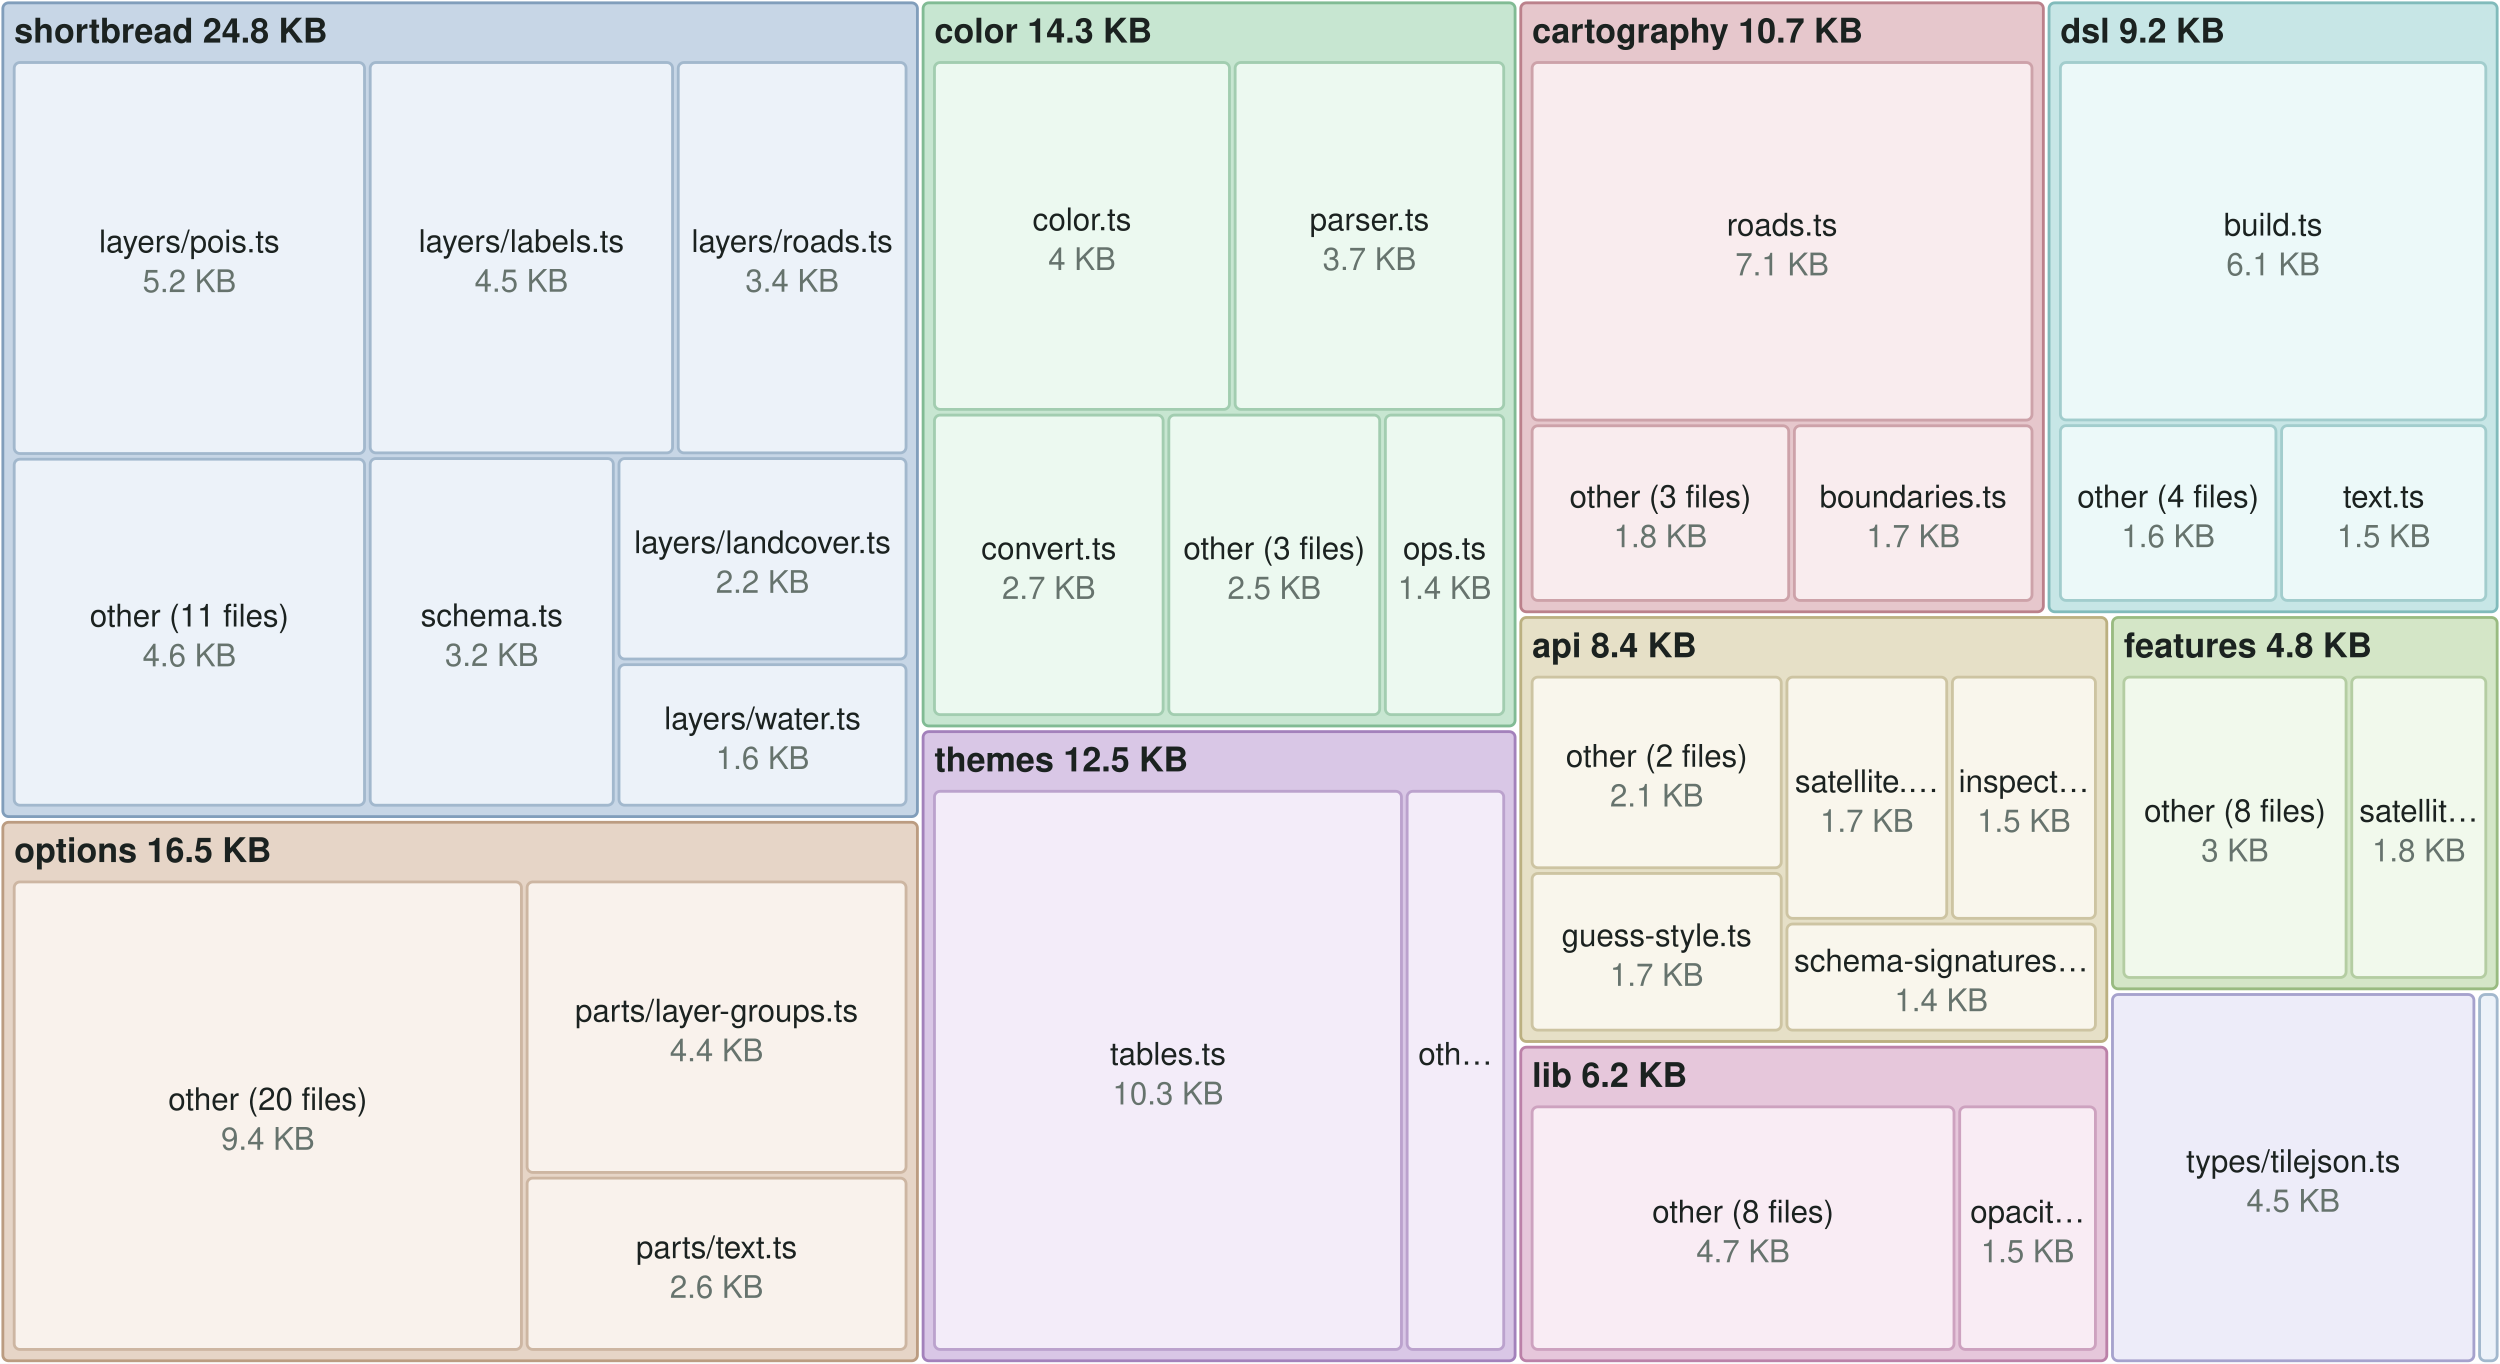
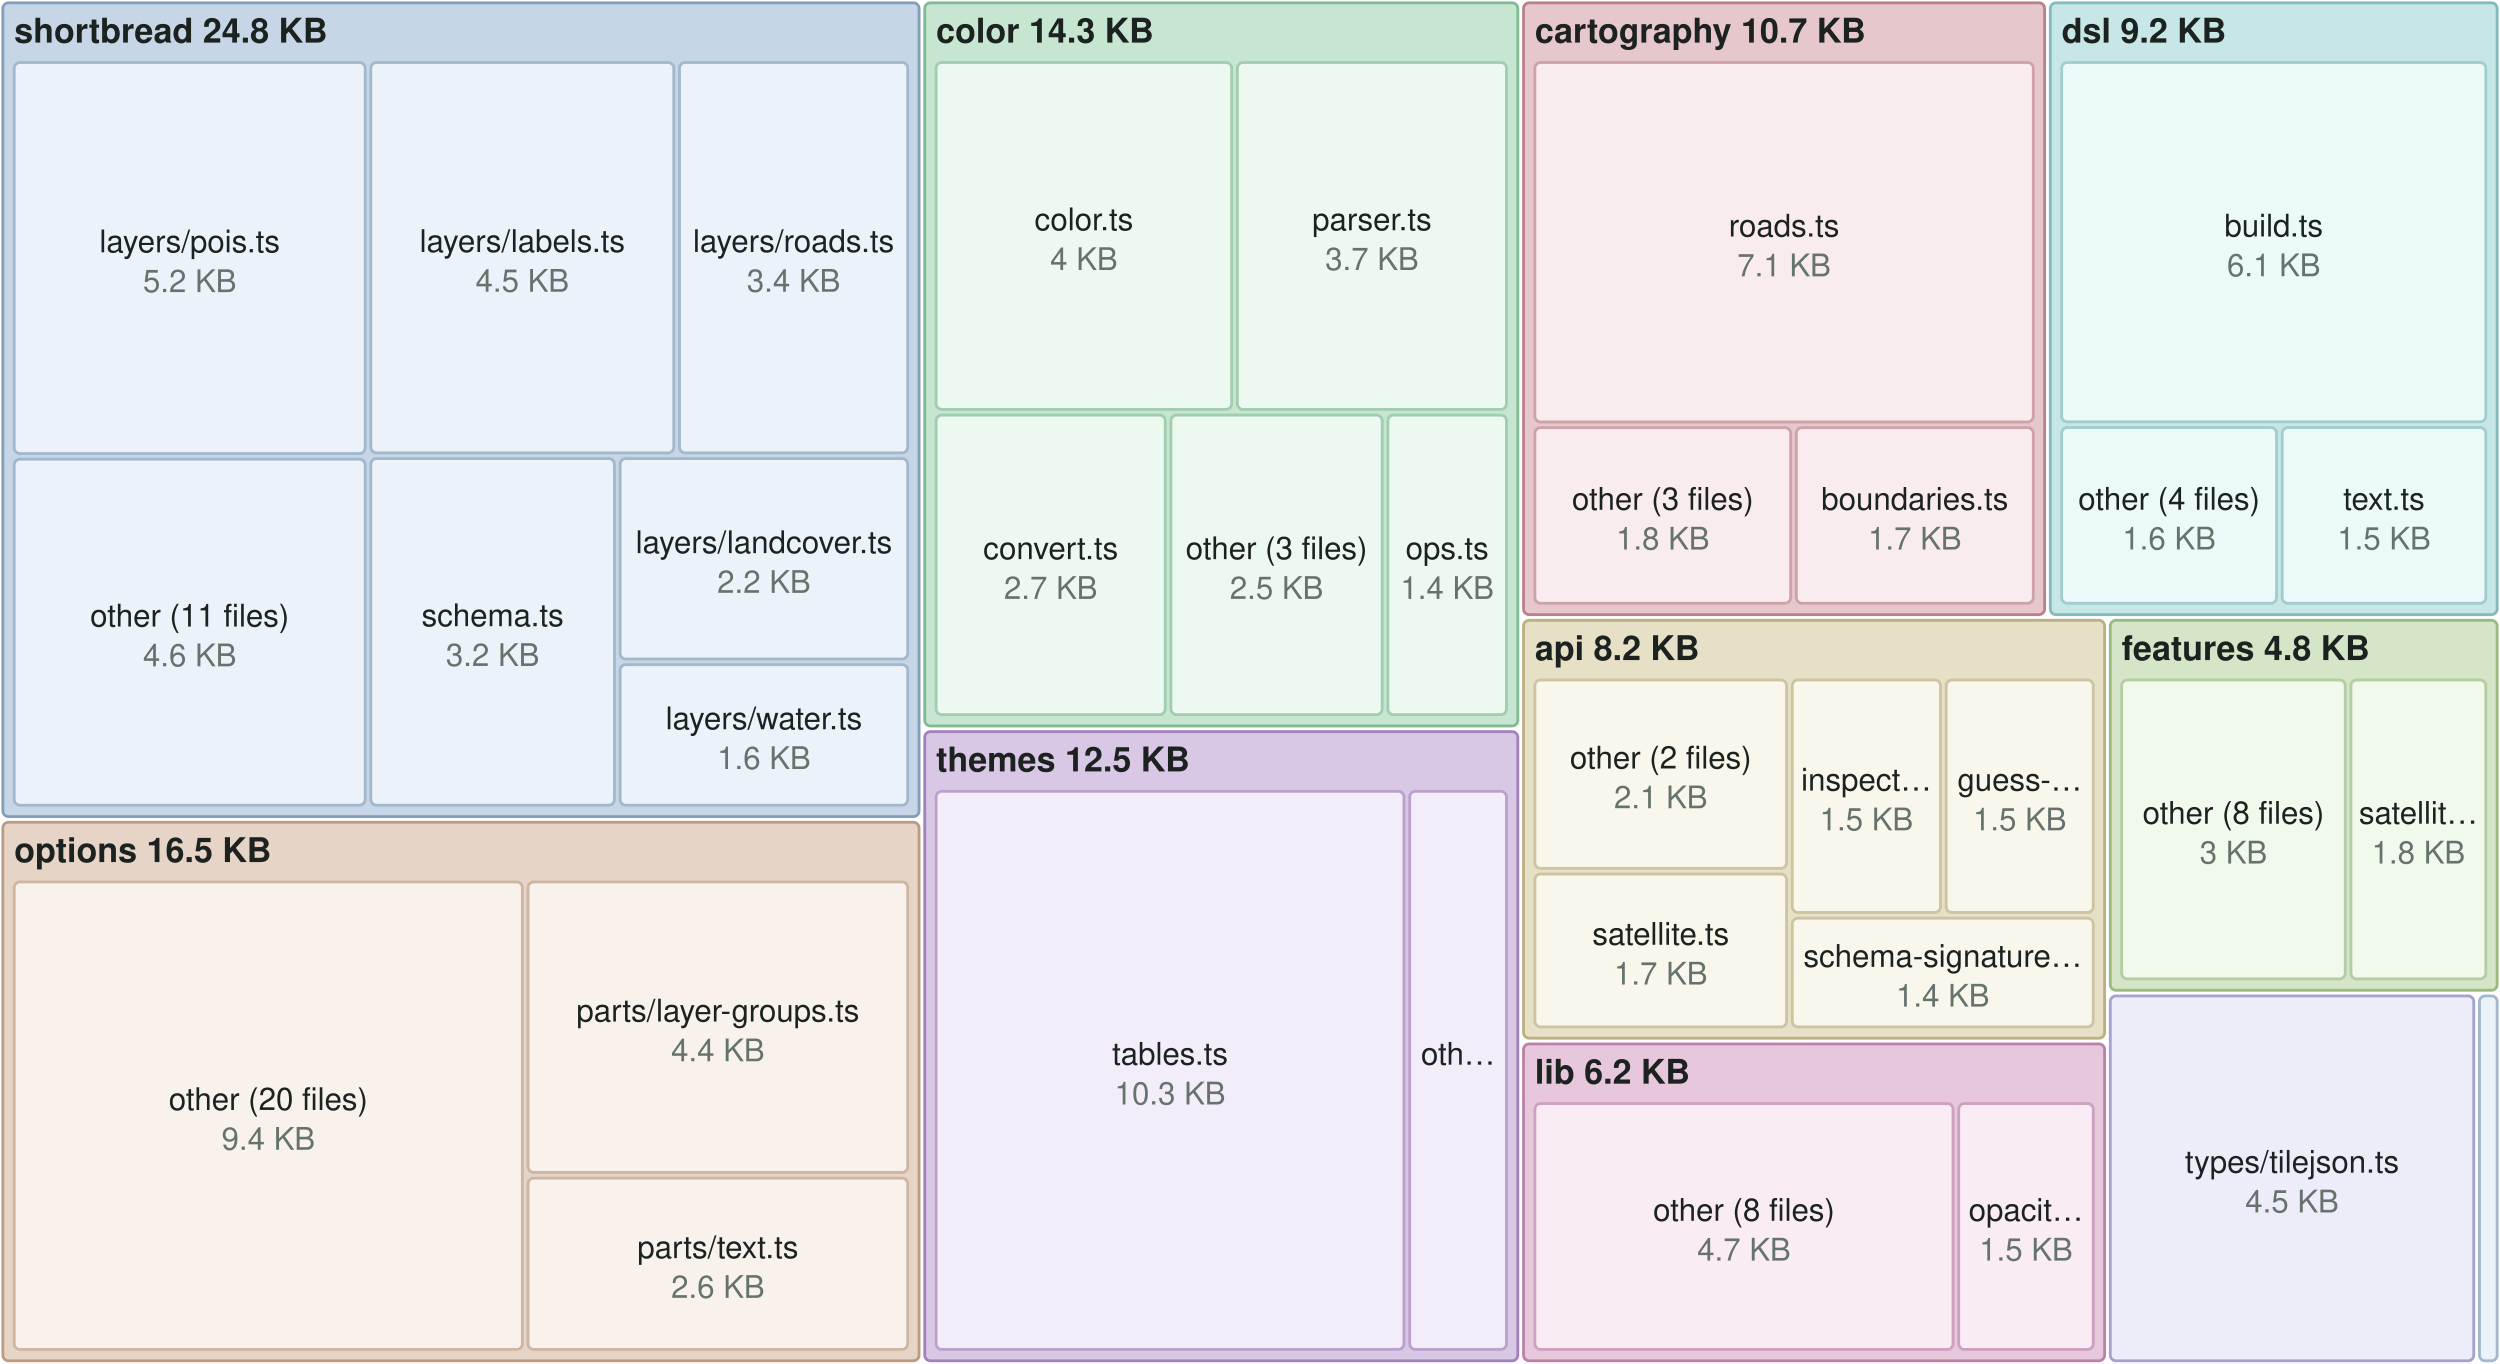
<svg xmlns="http://www.w3.org/2000/svg" width="880" height="480" viewBox="0 0 880 480">
  <style>
	.background { fill: #ffffff; }
	text { font-family: Helvetica, Arial, 'Liberation Sans', sans-serif; }
	.group-label { fill: #1b2220; font-weight: 600; font-size: 12px; }
	.leaf-label { fill: #1b2220; font-size: 11px; text-anchor: middle; }
	.leaf-size { fill: #66736d; font-size: 11px; text-anchor: middle; }
	.group-box, .leaf-box { stroke-width: 1; }
	.leaf:hover .leaf-box { stroke-width: 2; }
	.c0 .group-box { fill: hsl(210 38% 84%); stroke: hsl(210 30% 62%); }
	.c0 .leaf-box { fill: hsl(210 50% 95%); stroke: hsl(210 30% 72%); }
	.c1 .group-box { fill: hsl(28 38% 84%); stroke: hsl(28 30% 62%); }
	.c1 .leaf-box { fill: hsl(28 50% 95%); stroke: hsl(28 30% 72%); }
	.c2 .group-box { fill: hsl(140 38% 84%); stroke: hsl(140 30% 62%); }
	.c2 .leaf-box { fill: hsl(140 50% 95%); stroke: hsl(140 30% 72%); }
	.c3 .group-box { fill: hsl(275 38% 84%); stroke: hsl(275 30% 62%); }
	.c3 .leaf-box { fill: hsl(275 50% 95%); stroke: hsl(275 30% 72%); }
	.c4 .group-box { fill: hsl(350 38% 84%); stroke: hsl(350 30% 62%); }
	.c4 .leaf-box { fill: hsl(350 50% 95%); stroke: hsl(350 30% 72%); }
	.c5 .group-box { fill: hsl(180 38% 84%); stroke: hsl(180 30% 62%); }
	.c5 .leaf-box { fill: hsl(180 50% 95%); stroke: hsl(180 30% 72%); }
	.c6 .group-box { fill: hsl(48 38% 84%); stroke: hsl(48 30% 62%); }
	.c6 .leaf-box { fill: hsl(48 50% 95%); stroke: hsl(48 30% 72%); }
	.c7 .group-box { fill: hsl(320 38% 84%); stroke: hsl(320 30% 62%); }
	.c7 .leaf-box { fill: hsl(320 50% 95%); stroke: hsl(320 30% 72%); }
	.c8 .group-box { fill: hsl(95 38% 84%); stroke: hsl(95 30% 62%); }
	.c8 .leaf-box { fill: hsl(95 50% 95%); stroke: hsl(95 30% 72%); }
	.c9 .group-box { fill: hsl(245 38% 84%); stroke: hsl(245 30% 62%); }
	.c9 .leaf-box { fill: hsl(245 50% 95%); stroke: hsl(245 30% 72%); }
	@media (prefers-color-scheme: dark) {
		.background { fill: #0d1117; }
		.group-label, .leaf-label { fill: #e6edf3; }
		.leaf-size { fill: #8b949e; }
		.c0 .group-box { fill: hsl(210 22% 22%); stroke: hsl(210 20% 38%); }
		.c0 .leaf-box { fill: hsl(210 25% 14%); stroke: hsl(210 20% 32%); }
		.c1 .group-box { fill: hsl(28 22% 22%); stroke: hsl(28 20% 38%); }
		.c1 .leaf-box { fill: hsl(28 25% 14%); stroke: hsl(28 20% 32%); }
		.c2 .group-box { fill: hsl(140 22% 22%); stroke: hsl(140 20% 38%); }
		.c2 .leaf-box { fill: hsl(140 25% 14%); stroke: hsl(140 20% 32%); }
		.c3 .group-box { fill: hsl(275 22% 22%); stroke: hsl(275 20% 38%); }
		.c3 .leaf-box { fill: hsl(275 25% 14%); stroke: hsl(275 20% 32%); }
		.c4 .group-box { fill: hsl(350 22% 22%); stroke: hsl(350 20% 38%); }
		.c4 .leaf-box { fill: hsl(350 25% 14%); stroke: hsl(350 20% 32%); }
		.c5 .group-box { fill: hsl(180 22% 22%); stroke: hsl(180 20% 38%); }
		.c5 .leaf-box { fill: hsl(180 25% 14%); stroke: hsl(180 20% 32%); }
		.c6 .group-box { fill: hsl(48 22% 22%); stroke: hsl(48 20% 38%); }
		.c6 .leaf-box { fill: hsl(48 25% 14%); stroke: hsl(48 20% 32%); }
		.c7 .group-box { fill: hsl(320 22% 22%); stroke: hsl(320 20% 38%); }
		.c7 .leaf-box { fill: hsl(320 25% 14%); stroke: hsl(320 20% 32%); }
		.c8 .group-box { fill: hsl(95 22% 22%); stroke: hsl(95 20% 38%); }
		.c8 .leaf-box { fill: hsl(95 25% 14%); stroke: hsl(95 20% 32%); }
		.c9 .group-box { fill: hsl(245 22% 22%); stroke: hsl(245 20% 38%); }
		.c9 .leaf-box { fill: hsl(245 25% 14%); stroke: hsl(245 20% 32%); }
	}
</style>
  <rect class="background" width="880" height="480" />
  <g class="group c0">
-     <rect class="group-box" x="1" y="1" width="321.93" height="286.44" rx="2" />
+     <rect class="group-box" x="1" y="1" width="322.51" height="286.44" rx="2" />
    <text class="group-label" x="5" y="15" textLength="108.71" lengthAdjust="spacingAndGlyphs">shortbread 24.8 KB</text>
  </g>
  <g class="leaf c0">
-     <rect class="leaf-box" x="5" y="22" width="123.31" height="137.64" rx="2" />
-     <text class="leaf-label" x="66.65" y="88.82" textLength="64.19" lengthAdjust="spacingAndGlyphs">layers/pois.ts</text>
-     <text class="leaf-size" x="66.65" y="102.82" textLength="33.02" lengthAdjust="spacingAndGlyphs">5.2 KB</text>
-   </g>
-   <g class="leaf c0">
-     <rect class="leaf-box" x="5" y="161.64" width="123.31" height="121.79" rx="2" />
-     <text class="leaf-label" x="66.65" y="220.54" textLength="70.3" lengthAdjust="spacingAndGlyphs">other (11 files)</text>
-     <text class="leaf-size" x="66.65" y="234.54" textLength="33.02" lengthAdjust="spacingAndGlyphs">4.6 KB</text>
-   </g>
-   <g class="leaf c0">
-     <rect class="leaf-box" x="130.31" y="22" width="106.43" height="137.41" rx="2" />
-     <text class="leaf-label" x="183.52" y="88.7" textLength="72.74" lengthAdjust="spacingAndGlyphs">layers/labels.ts</text>
-     <text class="leaf-size" x="183.52" y="102.7" textLength="33.02" lengthAdjust="spacingAndGlyphs">4.5 KB</text>
-   </g>
-   <g class="leaf c0">
-     <rect class="leaf-box" x="238.74" y="22" width="80.19" height="137.41" rx="2" />
-     <text class="leaf-label" x="278.83" y="88.7" textLength="71.52" lengthAdjust="spacingAndGlyphs">layers/roads.ts</text>
-     <text class="leaf-size" x="278.83" y="102.7" textLength="33.02" lengthAdjust="spacingAndGlyphs">3.4 KB</text>
-   </g>
-   <g class="leaf c0">
-     <rect class="leaf-box" x="130.31" y="161.41" width="85.58" height="122.03" rx="2" />
-     <text class="leaf-label" x="173.1" y="220.42" textLength="50.13" lengthAdjust="spacingAndGlyphs">schema.ts</text>
-     <text class="leaf-size" x="173.1" y="234.42" textLength="33.02" lengthAdjust="spacingAndGlyphs">3.2 KB</text>
-   </g>
-   <g class="leaf c0">
-     <rect class="leaf-box" x="217.89" y="161.41" width="101.04" height="70.56" rx="2" />
-     <text class="leaf-label" x="268.41" y="194.69" textLength="91.7" lengthAdjust="spacingAndGlyphs">layers/landcover.ts</text>
-     <text class="leaf-size" x="268.41" y="208.69" textLength="33.02" lengthAdjust="spacingAndGlyphs">2.2 KB</text>
-   </g>
-   <g class="leaf c0">
-     <rect class="leaf-box" x="217.89" y="233.96" width="101.04" height="49.47" rx="2" />
-     <text class="leaf-label" x="268.41" y="256.7" textLength="70.91" lengthAdjust="spacingAndGlyphs">layers/water.ts</text>
-     <text class="leaf-size" x="268.41" y="270.7" textLength="33.02" lengthAdjust="spacingAndGlyphs">1.6 KB</text>
+     <rect class="leaf-box" x="5" y="22" width="123.54" height="137.64" rx="2" />
+     <text class="leaf-label" x="66.77" y="88.82" textLength="64.19" lengthAdjust="spacingAndGlyphs">layers/pois.ts</text>
+     <text class="leaf-size" x="66.77" y="102.82" textLength="33.02" lengthAdjust="spacingAndGlyphs">5.2 KB</text>
+   </g>
+   <g class="leaf c0">
+     <rect class="leaf-box" x="5" y="161.64" width="123.54" height="121.79" rx="2" />
+     <text class="leaf-label" x="66.77" y="220.54" textLength="70.3" lengthAdjust="spacingAndGlyphs">other (11 files)</text>
+     <text class="leaf-size" x="66.77" y="234.54" textLength="33.02" lengthAdjust="spacingAndGlyphs">4.6 KB</text>
+   </g>
+   <g class="leaf c0">
+     <rect class="leaf-box" x="130.54" y="22" width="106.63" height="137.41" rx="2" />
+     <text class="leaf-label" x="183.85" y="88.7" textLength="72.74" lengthAdjust="spacingAndGlyphs">layers/labels.ts</text>
+     <text class="leaf-size" x="183.85" y="102.7" textLength="33.02" lengthAdjust="spacingAndGlyphs">4.5 KB</text>
+   </g>
+   <g class="leaf c0">
+     <rect class="leaf-box" x="239.17" y="22" width="80.34" height="137.41" rx="2" />
+     <text class="leaf-label" x="279.34" y="88.7" textLength="71.52" lengthAdjust="spacingAndGlyphs">layers/roads.ts</text>
+     <text class="leaf-size" x="279.34" y="102.7" textLength="33.02" lengthAdjust="spacingAndGlyphs">3.4 KB</text>
+   </g>
+   <g class="leaf c0">
+     <rect class="leaf-box" x="130.54" y="161.41" width="85.74" height="122.03" rx="2" />
+     <text class="leaf-label" x="173.41" y="220.42" textLength="50.13" lengthAdjust="spacingAndGlyphs">schema.ts</text>
+     <text class="leaf-size" x="173.41" y="234.42" textLength="33.02" lengthAdjust="spacingAndGlyphs">3.2 KB</text>
+   </g>
+   <g class="leaf c0">
+     <rect class="leaf-box" x="218.28" y="161.41" width="101.23" height="70.56" rx="2" />
+     <text class="leaf-label" x="268.9" y="194.69" textLength="91.7" lengthAdjust="spacingAndGlyphs">layers/landcover.ts</text>
+     <text class="leaf-size" x="268.9" y="208.69" textLength="33.02" lengthAdjust="spacingAndGlyphs">2.2 KB</text>
+   </g>
+   <g class="leaf c0">
+     <rect class="leaf-box" x="218.28" y="233.96" width="101.23" height="49.47" rx="2" />
+     <text class="leaf-label" x="268.9" y="256.7" textLength="70.91" lengthAdjust="spacingAndGlyphs">layers/water.ts</text>
+     <text class="leaf-size" x="268.9" y="270.7" textLength="33.02" lengthAdjust="spacingAndGlyphs">1.6 KB</text>
  </g>
  <g class="group c1">
-     <rect class="group-box" x="1" y="289.44" width="321.93" height="189.56" rx="2" />
+     <rect class="group-box" x="1" y="289.44" width="322.51" height="189.56" rx="2" />
    <text class="group-label" x="5" y="303.44" textLength="89.36" lengthAdjust="spacingAndGlyphs">options 16.5 KB</text>
  </g>
  <g class="leaf c1">
-     <rect class="leaf-box" x="5" y="310.44" width="178.54" height="164.56" rx="2" />
-     <text class="leaf-label" x="94.27" y="390.72" textLength="70.3" lengthAdjust="spacingAndGlyphs">other (20 files)</text>
-     <text class="leaf-size" x="94.27" y="404.72" textLength="33.02" lengthAdjust="spacingAndGlyphs">9.4 KB</text>
+     <rect class="leaf-box" x="5" y="310.44" width="178.87" height="164.56" rx="2" />
+     <text class="leaf-label" x="94.44" y="390.72" textLength="70.3" lengthAdjust="spacingAndGlyphs">other (20 files)</text>
+     <text class="leaf-size" x="94.44" y="404.72" textLength="33.02" lengthAdjust="spacingAndGlyphs">9.4 KB</text>
  </g>
  <g class="leaf c1">
-     <rect class="leaf-box" x="185.54" y="310.44" width="133.39" height="102.26" rx="2" />
-     <text class="leaf-label" x="252.23" y="359.57" textLength="100.25" lengthAdjust="spacingAndGlyphs">parts/layer-groups.ts</text>
-     <text class="leaf-size" x="252.23" y="373.57" textLength="33.02" lengthAdjust="spacingAndGlyphs">4.4 KB</text>
+     <rect class="leaf-box" x="185.87" y="310.44" width="133.64" height="102.26" rx="2" />
+     <text class="leaf-label" x="252.69" y="359.57" textLength="100.25" lengthAdjust="spacingAndGlyphs">parts/layer-groups.ts</text>
+     <text class="leaf-size" x="252.69" y="373.57" textLength="33.02" lengthAdjust="spacingAndGlyphs">4.4 KB</text>
  </g>
  <g class="leaf c1">
-     <rect class="leaf-box" x="185.54" y="414.7" width="133.39" height="60.3" rx="2" />
-     <text class="leaf-label" x="252.23" y="442.85" textLength="56.86" lengthAdjust="spacingAndGlyphs">parts/text.ts</text>
-     <text class="leaf-size" x="252.23" y="456.85" textLength="33.02" lengthAdjust="spacingAndGlyphs">2.6 KB</text>
+     <rect class="leaf-box" x="185.87" y="414.7" width="133.64" height="60.3" rx="2" />
+     <text class="leaf-label" x="252.69" y="442.85" textLength="56.86" lengthAdjust="spacingAndGlyphs">parts/text.ts</text>
+     <text class="leaf-size" x="252.69" y="456.85" textLength="33.02" lengthAdjust="spacingAndGlyphs">2.6 KB</text>
  </g>
  <g class="group c2">
-     <rect class="group-box" x="324.93" y="1" width="208.38" height="254.54" rx="2" />
-     <text class="group-label" x="328.93" y="15" textLength="75.37" lengthAdjust="spacingAndGlyphs">color 14.3 KB</text>
-   </g>
-   <g class="leaf c2">
-     <rect class="leaf-box" x="328.93" y="22" width="103.84" height="122.11" rx="2" />
-     <text class="leaf-label" x="380.85" y="81.05" textLength="35.45" lengthAdjust="spacingAndGlyphs">color.ts</text>
-     <text class="leaf-size" x="380.85" y="95.05" textLength="23.85" lengthAdjust="spacingAndGlyphs">4 KB</text>
-   </g>
-   <g class="leaf c2">
-     <rect class="leaf-box" x="434.77" y="22" width="94.54" height="122.11" rx="2" />
-     <text class="leaf-label" x="482.04" y="81.05" textLength="42.79" lengthAdjust="spacingAndGlyphs">parser.ts</text>
-     <text class="leaf-size" x="482.04" y="95.05" textLength="33.02" lengthAdjust="spacingAndGlyphs">3.7 KB</text>
-   </g>
-   <g class="leaf c2">
-     <rect class="leaf-box" x="328.93" y="146.11" width="80.49" height="105.44" rx="2" />
-     <text class="leaf-label" x="369.17" y="196.82" textLength="47.69" lengthAdjust="spacingAndGlyphs">convert.ts</text>
-     <text class="leaf-size" x="369.17" y="210.82" textLength="33.02" lengthAdjust="spacingAndGlyphs">2.7 KB</text>
-   </g>
-   <g class="leaf c2">
-     <rect class="leaf-box" x="411.42" y="146.11" width="74.23" height="105.44" rx="2" />
-     <text class="leaf-label" x="448.53" y="196.82" textLength="64.19" lengthAdjust="spacingAndGlyphs">other (3 files)</text>
-     <text class="leaf-size" x="448.53" y="210.82" textLength="33.02" lengthAdjust="spacingAndGlyphs">2.5 KB</text>
-   </g>
-   <g class="leaf c2">
-     <rect class="leaf-box" x="487.65" y="146.11" width="41.66" height="105.44" rx="2" />
-     <text class="leaf-label" x="508.48" y="196.82" textLength="29.35" lengthAdjust="spacingAndGlyphs">ops.ts</text>
-     <text class="leaf-size" x="508.48" y="210.82" textLength="33.02" lengthAdjust="spacingAndGlyphs">1.4 KB</text>
+     <rect class="group-box" x="325.51" y="1" width="208.76" height="254.54" rx="2" />
+     <text class="group-label" x="329.51" y="15" textLength="75.37" lengthAdjust="spacingAndGlyphs">color 14.3 KB</text>
+   </g>
+   <g class="leaf c2">
+     <rect class="leaf-box" x="329.51" y="22" width="104.04" height="122.11" rx="2" />
+     <text class="leaf-label" x="381.53" y="81.05" textLength="35.45" lengthAdjust="spacingAndGlyphs">color.ts</text>
+     <text class="leaf-size" x="381.53" y="95.05" textLength="23.85" lengthAdjust="spacingAndGlyphs">4 KB</text>
+   </g>
+   <g class="leaf c2">
+     <rect class="leaf-box" x="435.56" y="22" width="94.72" height="122.11" rx="2" />
+     <text class="leaf-label" x="482.92" y="81.05" textLength="42.79" lengthAdjust="spacingAndGlyphs">parser.ts</text>
+     <text class="leaf-size" x="482.92" y="95.05" textLength="33.02" lengthAdjust="spacingAndGlyphs">3.7 KB</text>
+   </g>
+   <g class="leaf c2">
+     <rect class="leaf-box" x="329.51" y="146.11" width="80.65" height="105.44" rx="2" />
+     <text class="leaf-label" x="369.84" y="196.82" textLength="47.69" lengthAdjust="spacingAndGlyphs">convert.ts</text>
+     <text class="leaf-size" x="369.84" y="210.82" textLength="33.02" lengthAdjust="spacingAndGlyphs">2.7 KB</text>
+   </g>
+   <g class="leaf c2">
+     <rect class="leaf-box" x="412.16" y="146.11" width="74.37" height="105.44" rx="2" />
+     <text class="leaf-label" x="449.35" y="196.82" textLength="64.19" lengthAdjust="spacingAndGlyphs">other (3 files)</text>
+     <text class="leaf-size" x="449.35" y="210.82" textLength="33.02" lengthAdjust="spacingAndGlyphs">2.5 KB</text>
+   </g>
+   <g class="leaf c2">
+     <rect class="leaf-box" x="488.53" y="146.11" width="41.75" height="105.44" rx="2" />
+     <text class="leaf-label" x="509.4" y="196.82" textLength="29.35" lengthAdjust="spacingAndGlyphs">ops.ts</text>
+     <text class="leaf-size" x="509.4" y="210.82" textLength="33.02" lengthAdjust="spacingAndGlyphs">1.4 KB</text>
  </g>
  <g class="group c3">
-     <rect class="group-box" x="324.93" y="257.54" width="208.38" height="221.46" rx="2" />
-     <text class="group-label" x="328.93" y="271.54" textLength="88.04" lengthAdjust="spacingAndGlyphs">themes 12.5 KB</text>
+     <rect class="group-box" x="325.51" y="257.54" width="208.76" height="221.46" rx="2" />
+     <text class="group-label" x="329.51" y="271.54" textLength="88.04" lengthAdjust="spacingAndGlyphs">themes 12.5 KB</text>
  </g>
  <g class="leaf c3">
-     <rect class="leaf-box" x="328.93" y="278.54" width="164.38" height="196.46" rx="2" />
-     <text class="leaf-label" x="411.12" y="374.77" textLength="40.96" lengthAdjust="spacingAndGlyphs">tables.ts</text>
-     <text class="leaf-size" x="411.12" y="388.77" textLength="39.14" lengthAdjust="spacingAndGlyphs">10.3 KB</text>
+     <rect class="leaf-box" x="329.51" y="278.54" width="164.69" height="196.46" rx="2" />
+     <text class="leaf-label" x="411.86" y="374.77" textLength="40.96" lengthAdjust="spacingAndGlyphs">tables.ts</text>
+     <text class="leaf-size" x="411.86" y="388.77" textLength="39.14" lengthAdjust="spacingAndGlyphs">10.3 KB</text>
  </g>
  <g class="leaf c3">
-     <rect class="leaf-box" x="495.31" y="278.54" width="34" height="196.46" rx="2" />
-     <text class="leaf-label" x="512.31" y="374.77" textLength="21.41" lengthAdjust="spacingAndGlyphs">oth…</text>
+     <rect class="leaf-box" x="496.21" y="278.54" width="34.07" height="196.46" rx="2" />
+     <text class="leaf-label" x="513.24" y="374.77" textLength="21.41" lengthAdjust="spacingAndGlyphs">oth…</text>
  </g>
  <g class="group c4">
-     <rect class="group-box" x="535.31" y="1" width="183.95" height="214.35" rx="2" />
-     <text class="group-label" x="539.31" y="15" textLength="115.38" lengthAdjust="spacingAndGlyphs">cartography 10.7 KB</text>
+     <rect class="group-box" x="536.28" y="1" width="183.43" height="215.35" rx="2" />
+     <text class="group-label" x="540.28" y="15" textLength="115.38" lengthAdjust="spacingAndGlyphs">cartography 10.7 KB</text>
  </g>
  <g class="leaf c4">
-     <rect class="leaf-box" x="539.31" y="22" width="175.95" height="125.87" rx="2" />
-     <text class="leaf-label" x="627.29" y="82.93" textLength="39.13" lengthAdjust="spacingAndGlyphs">roads.ts</text>
-     <text class="leaf-size" x="627.29" y="96.93" textLength="33.02" lengthAdjust="spacingAndGlyphs">7.1 KB</text>
+     <rect class="leaf-box" x="540.28" y="22" width="175.43" height="126.53" rx="2" />
+     <text class="leaf-label" x="627.99" y="83.27" textLength="39.13" lengthAdjust="spacingAndGlyphs">roads.ts</text>
+     <text class="leaf-size" x="627.99" y="97.27" textLength="33.02" lengthAdjust="spacingAndGlyphs">7.1 KB</text>
  </g>
  <g class="leaf c4">
-     <rect class="leaf-box" x="539.31" y="149.87" width="90.31" height="61.49" rx="2" />
-     <text class="leaf-label" x="584.46" y="178.61" textLength="64.19" lengthAdjust="spacingAndGlyphs">other (3 files)</text>
-     <text class="leaf-size" x="584.46" y="192.61" textLength="33.02" lengthAdjust="spacingAndGlyphs">1.8 KB</text>
+     <rect class="leaf-box" x="540.28" y="150.53" width="90.04" height="61.82" rx="2" />
+     <text class="leaf-label" x="585.3" y="179.44" textLength="64.19" lengthAdjust="spacingAndGlyphs">other (3 files)</text>
+     <text class="leaf-size" x="585.3" y="193.44" textLength="33.02" lengthAdjust="spacingAndGlyphs">1.8 KB</text>
  </g>
  <g class="leaf c4">
-     <rect class="leaf-box" x="631.62" y="149.87" width="83.65" height="61.49" rx="2" />
-     <text class="leaf-label" x="673.44" y="178.61" textLength="66.03" lengthAdjust="spacingAndGlyphs">boundaries.ts</text>
-     <text class="leaf-size" x="673.44" y="192.61" textLength="33.02" lengthAdjust="spacingAndGlyphs">1.7 KB</text>
+     <rect class="leaf-box" x="632.31" y="150.53" width="83.4" height="61.82" rx="2" />
+     <text class="leaf-label" x="674.01" y="179.44" textLength="66.03" lengthAdjust="spacingAndGlyphs">boundaries.ts</text>
+     <text class="leaf-size" x="674.01" y="193.44" textLength="33.02" lengthAdjust="spacingAndGlyphs">1.7 KB</text>
  </g>
  <g class="group c5">
-     <rect class="group-box" x="721.26" y="1" width="157.74" height="214.35" rx="2" />
-     <text class="group-label" x="725.26" y="15" textLength="56.7" lengthAdjust="spacingAndGlyphs">dsl 9.2 KB</text>
+     <rect class="group-box" x="721.71" y="1" width="157.29" height="215.35" rx="2" />
+     <text class="group-label" x="725.71" y="15" textLength="56.7" lengthAdjust="spacingAndGlyphs">dsl 9.2 KB</text>
  </g>
  <g class="leaf c5">
-     <rect class="leaf-box" x="725.26" y="22" width="149.74" height="125.82" rx="2" />
-     <text class="leaf-label" x="800.13" y="82.91" textLength="34.85" lengthAdjust="spacingAndGlyphs">build.ts</text>
-     <text class="leaf-size" x="800.13" y="96.91" textLength="33.02" lengthAdjust="spacingAndGlyphs">6.1 KB</text>
+     <rect class="leaf-box" x="725.71" y="22" width="149.29" height="126.49" rx="2" />
+     <text class="leaf-label" x="800.35" y="83.24" textLength="34.85" lengthAdjust="spacingAndGlyphs">build.ts</text>
+     <text class="leaf-size" x="800.35" y="97.24" textLength="33.02" lengthAdjust="spacingAndGlyphs">6.1 KB</text>
  </g>
  <g class="leaf c5">
-     <rect class="leaf-box" x="725.26" y="149.82" width="75.86" height="61.53" rx="2" />
-     <text class="leaf-label" x="763.19" y="178.59" textLength="64.19" lengthAdjust="spacingAndGlyphs">other (4 files)</text>
-     <text class="leaf-size" x="763.19" y="192.59" textLength="33.02" lengthAdjust="spacingAndGlyphs">1.6 KB</text>
+     <rect class="leaf-box" x="725.71" y="150.49" width="75.63" height="61.87" rx="2" />
+     <text class="leaf-label" x="763.52" y="179.42" textLength="64.19" lengthAdjust="spacingAndGlyphs">other (4 files)</text>
+     <text class="leaf-size" x="763.52" y="193.42" textLength="33.02" lengthAdjust="spacingAndGlyphs">1.6 KB</text>
  </g>
  <g class="leaf c5">
-     <rect class="leaf-box" x="803.12" y="149.82" width="71.88" height="61.53" rx="2" />
-     <text class="leaf-label" x="839.06" y="178.59" textLength="29.35" lengthAdjust="spacingAndGlyphs">text.ts</text>
-     <text class="leaf-size" x="839.06" y="192.59" textLength="33.02" lengthAdjust="spacingAndGlyphs">1.5 KB</text>
+     <rect class="leaf-box" x="803.34" y="150.49" width="71.66" height="61.87" rx="2" />
+     <text class="leaf-label" x="839.17" y="179.42" textLength="29.35" lengthAdjust="spacingAndGlyphs">text.ts</text>
+     <text class="leaf-size" x="839.17" y="193.42" textLength="33.02" lengthAdjust="spacingAndGlyphs">1.5 KB</text>
  </g>
  <g class="group c6">
-     <rect class="group-box" x="535.31" y="217.35" width="206.28" height="149.26" rx="2" />
-     <text class="group-label" x="539.31" y="231.35" textLength="56.7" lengthAdjust="spacingAndGlyphs">api 8.4 KB</text>
-   </g>
-   <g class="leaf c6">
-     <rect class="leaf-box" x="539.31" y="238.35" width="87.69" height="67.09" rx="2" />
-     <text class="leaf-label" x="583.16" y="269.9" textLength="64.19" lengthAdjust="spacingAndGlyphs">other (2 files)</text>
-     <text class="leaf-size" x="583.16" y="283.9" textLength="33.02" lengthAdjust="spacingAndGlyphs">2.1 KB</text>
-   </g>
-   <g class="leaf c6">
-     <rect class="leaf-box" x="539.31" y="307.45" width="87.69" height="55.16" rx="2" />
-     <text class="leaf-label" x="583.16" y="333.03" textLength="67.24" lengthAdjust="spacingAndGlyphs">guess-style.ts</text>
-     <text class="leaf-size" x="583.16" y="347.03" textLength="33.02" lengthAdjust="spacingAndGlyphs">1.7 KB</text>
-   </g>
-   <g class="leaf c6">
-     <rect class="leaf-box" x="629" y="238.35" width="56.25" height="84.91" rx="2" />
-     <text class="leaf-label" x="657.12" y="278.81" textLength="46.46" lengthAdjust="spacingAndGlyphs">satellite.…</text>
-     <text class="leaf-size" x="657.12" y="292.81" textLength="33.02" lengthAdjust="spacingAndGlyphs">1.7 KB</text>
-   </g>
-   <g class="leaf c6">
-     <rect class="leaf-box" x="687.25" y="238.35" width="50.34" height="84.91" rx="2" />
-     <text class="leaf-label" x="712.42" y="278.81" textLength="40.96" lengthAdjust="spacingAndGlyphs">inspect…</text>
-     <text class="leaf-size" x="712.42" y="292.81" textLength="33.02" lengthAdjust="spacingAndGlyphs">1.5 KB</text>
-   </g>
-   <g class="leaf c6">
-     <rect class="leaf-box" x="629" y="325.26" width="108.59" height="37.35" rx="2" />
-     <text class="leaf-label" x="683.3" y="341.94" textLength="99.03" lengthAdjust="spacingAndGlyphs">schema-signatures…</text>
-     <text class="leaf-size" x="683.3" y="355.94" textLength="33.02" lengthAdjust="spacingAndGlyphs">1.4 KB</text>
+     <rect class="group-box" x="536.28" y="218.35" width="204.54" height="147.1" rx="2" />
+     <text class="group-label" x="540.28" y="232.35" textLength="56.7" lengthAdjust="spacingAndGlyphs">api 8.2 KB</text>
+   </g>
+   <g class="leaf c6">
+     <rect class="leaf-box" x="540.28" y="239.35" width="88.6" height="66.31" rx="2" />
+     <text class="leaf-label" x="584.58" y="270.51" textLength="64.19" lengthAdjust="spacingAndGlyphs">other (2 files)</text>
+     <text class="leaf-size" x="584.58" y="284.51" textLength="33.02" lengthAdjust="spacingAndGlyphs">2.1 KB</text>
+   </g>
+   <g class="leaf c6">
+     <rect class="leaf-box" x="540.28" y="307.66" width="88.6" height="53.8" rx="2" />
+     <text class="leaf-label" x="584.58" y="332.56" textLength="48.91" lengthAdjust="spacingAndGlyphs">satellite.ts</text>
+     <text class="leaf-size" x="584.58" y="346.56" textLength="33.02" lengthAdjust="spacingAndGlyphs">1.7 KB</text>
+   </g>
+   <g class="leaf c6">
+     <rect class="leaf-box" x="630.88" y="239.35" width="52.18" height="81.84" rx="2" />
+     <text class="leaf-label" x="656.97" y="278.28" textLength="40.96" lengthAdjust="spacingAndGlyphs">inspect…</text>
+     <text class="leaf-size" x="656.97" y="292.28" textLength="33.02" lengthAdjust="spacingAndGlyphs">1.5 KB</text>
+   </g>
+   <g class="leaf c6">
+     <rect class="leaf-box" x="685.06" y="239.35" width="51.76" height="81.84" rx="2" />
+     <text class="leaf-label" x="710.94" y="278.28" textLength="39.13" lengthAdjust="spacingAndGlyphs">guess-…</text>
+     <text class="leaf-size" x="710.94" y="292.28" textLength="33.02" lengthAdjust="spacingAndGlyphs">1.5 KB</text>
+   </g>
+   <g class="leaf c6">
+     <rect class="leaf-box" x="630.88" y="323.2" width="105.94" height="38.26" rx="2" />
+     <text class="leaf-label" x="683.85" y="340.33" textLength="93.53" lengthAdjust="spacingAndGlyphs">schema-signature…</text>
+     <text class="leaf-size" x="683.85" y="354.33" textLength="33.02" lengthAdjust="spacingAndGlyphs">1.4 KB</text>
  </g>
  <g class="group c7">
-     <rect class="group-box" x="535.31" y="368.61" width="206.28" height="110.39" rx="2" />
-     <text class="group-label" x="539.31" y="382.61" textLength="53.36" lengthAdjust="spacingAndGlyphs">lib 6.2 KB</text>
+     <rect class="group-box" x="536.28" y="367.46" width="204.54" height="111.54" rx="2" />
+     <text class="group-label" x="540.28" y="381.46" textLength="53.36" lengthAdjust="spacingAndGlyphs">lib 6.2 KB</text>
  </g>
  <g class="leaf c7">
-     <rect class="leaf-box" x="539.31" y="389.61" width="148.5" height="85.39" rx="2" />
-     <text class="leaf-label" x="613.56" y="430.31" textLength="64.19" lengthAdjust="spacingAndGlyphs">other (8 files)</text>
-     <text class="leaf-size" x="613.56" y="444.31" textLength="33.02" lengthAdjust="spacingAndGlyphs">4.7 KB</text>
+     <rect class="leaf-box" x="540.28" y="388.46" width="147.19" height="86.54" rx="2" />
+     <text class="leaf-label" x="613.87" y="429.73" textLength="64.19" lengthAdjust="spacingAndGlyphs">other (8 files)</text>
+     <text class="leaf-size" x="613.87" y="443.73" textLength="33.02" lengthAdjust="spacingAndGlyphs">4.7 KB</text>
  </g>
  <g class="leaf c7">
-     <rect class="leaf-box" x="689.81" y="389.61" width="47.78" height="85.39" rx="2" />
-     <text class="leaf-label" x="713.7" y="430.31" textLength="35.46" lengthAdjust="spacingAndGlyphs">opacit…</text>
-     <text class="leaf-size" x="713.7" y="444.31" textLength="33.02" lengthAdjust="spacingAndGlyphs">1.5 KB</text>
+     <rect class="leaf-box" x="689.47" y="388.46" width="47.35" height="86.54" rx="2" />
+     <text class="leaf-label" x="713.14" y="429.73" textLength="35.46" lengthAdjust="spacingAndGlyphs">opacit…</text>
+     <text class="leaf-size" x="713.14" y="443.73" textLength="33.02" lengthAdjust="spacingAndGlyphs">1.5 KB</text>
  </g>
  <g class="group c8">
-     <rect class="group-box" x="743.59" y="217.35" width="135.41" height="130.72" rx="2" />
-     <text class="group-label" x="747.59" y="231.35" textLength="86.04" lengthAdjust="spacingAndGlyphs">features 4.8 KB</text>
+     <rect class="group-box" x="742.82" y="218.35" width="136.18" height="130.22" rx="2" />
+     <text class="group-label" x="746.82" y="232.35" textLength="86.04" lengthAdjust="spacingAndGlyphs">features 4.8 KB</text>
  </g>
  <g class="leaf c8">
-     <rect class="leaf-box" x="747.59" y="238.35" width="78.23" height="105.72" rx="2" />
-     <text class="leaf-label" x="786.7" y="289.21" textLength="64.19" lengthAdjust="spacingAndGlyphs">other (8 files)</text>
-     <text class="leaf-size" x="786.7" y="303.21" textLength="23.85" lengthAdjust="spacingAndGlyphs">3 KB</text>
+     <rect class="leaf-box" x="746.82" y="239.35" width="78.71" height="105.22" rx="2" />
+     <text class="leaf-label" x="786.17" y="289.96" textLength="64.19" lengthAdjust="spacingAndGlyphs">other (8 files)</text>
+     <text class="leaf-size" x="786.17" y="303.96" textLength="23.85" lengthAdjust="spacingAndGlyphs">3 KB</text>
  </g>
  <g class="leaf c8">
-     <rect class="leaf-box" x="827.82" y="238.35" width="47.18" height="105.72" rx="2" />
-     <text class="leaf-label" x="851.41" y="289.21" textLength="37.29" lengthAdjust="spacingAndGlyphs">satellit…</text>
-     <text class="leaf-size" x="851.41" y="303.21" textLength="33.02" lengthAdjust="spacingAndGlyphs">1.8 KB</text>
+     <rect class="leaf-box" x="827.52" y="239.35" width="47.48" height="105.22" rx="2" />
+     <text class="leaf-label" x="851.26" y="289.96" textLength="37.29" lengthAdjust="spacingAndGlyphs">satellit…</text>
+     <text class="leaf-size" x="851.26" y="303.96" textLength="33.02" lengthAdjust="spacingAndGlyphs">1.8 KB</text>
  </g>
  <g class="leaf c9">
-     <rect class="leaf-box" x="743.59" y="350.07" width="127.22" height="128.93" rx="2" />
-     <text class="leaf-label" x="807.2" y="412.54" textLength="75.2" lengthAdjust="spacingAndGlyphs">types/tilejson.ts</text>
-     <text class="leaf-size" x="807.2" y="426.54" textLength="33.02" lengthAdjust="spacingAndGlyphs">4.5 KB</text>
-   </g>
-   <g class="leaf c0">
-     <rect class="leaf-box" x="872.81" y="350.07" width="6.19" height="128.93" rx="2" />
+     <rect class="leaf-box" x="742.82" y="350.57" width="127.94" height="128.43" rx="2" />
+     <text class="leaf-label" x="806.79" y="412.78" textLength="75.2" lengthAdjust="spacingAndGlyphs">types/tilejson.ts</text>
+     <text class="leaf-size" x="806.79" y="426.78" textLength="33.02" lengthAdjust="spacingAndGlyphs">4.5 KB</text>
+   </g>
+   <g class="leaf c0">
+     <rect class="leaf-box" x="872.76" y="350.57" width="6.24" height="128.43" rx="2" />
  </g>
</svg>
